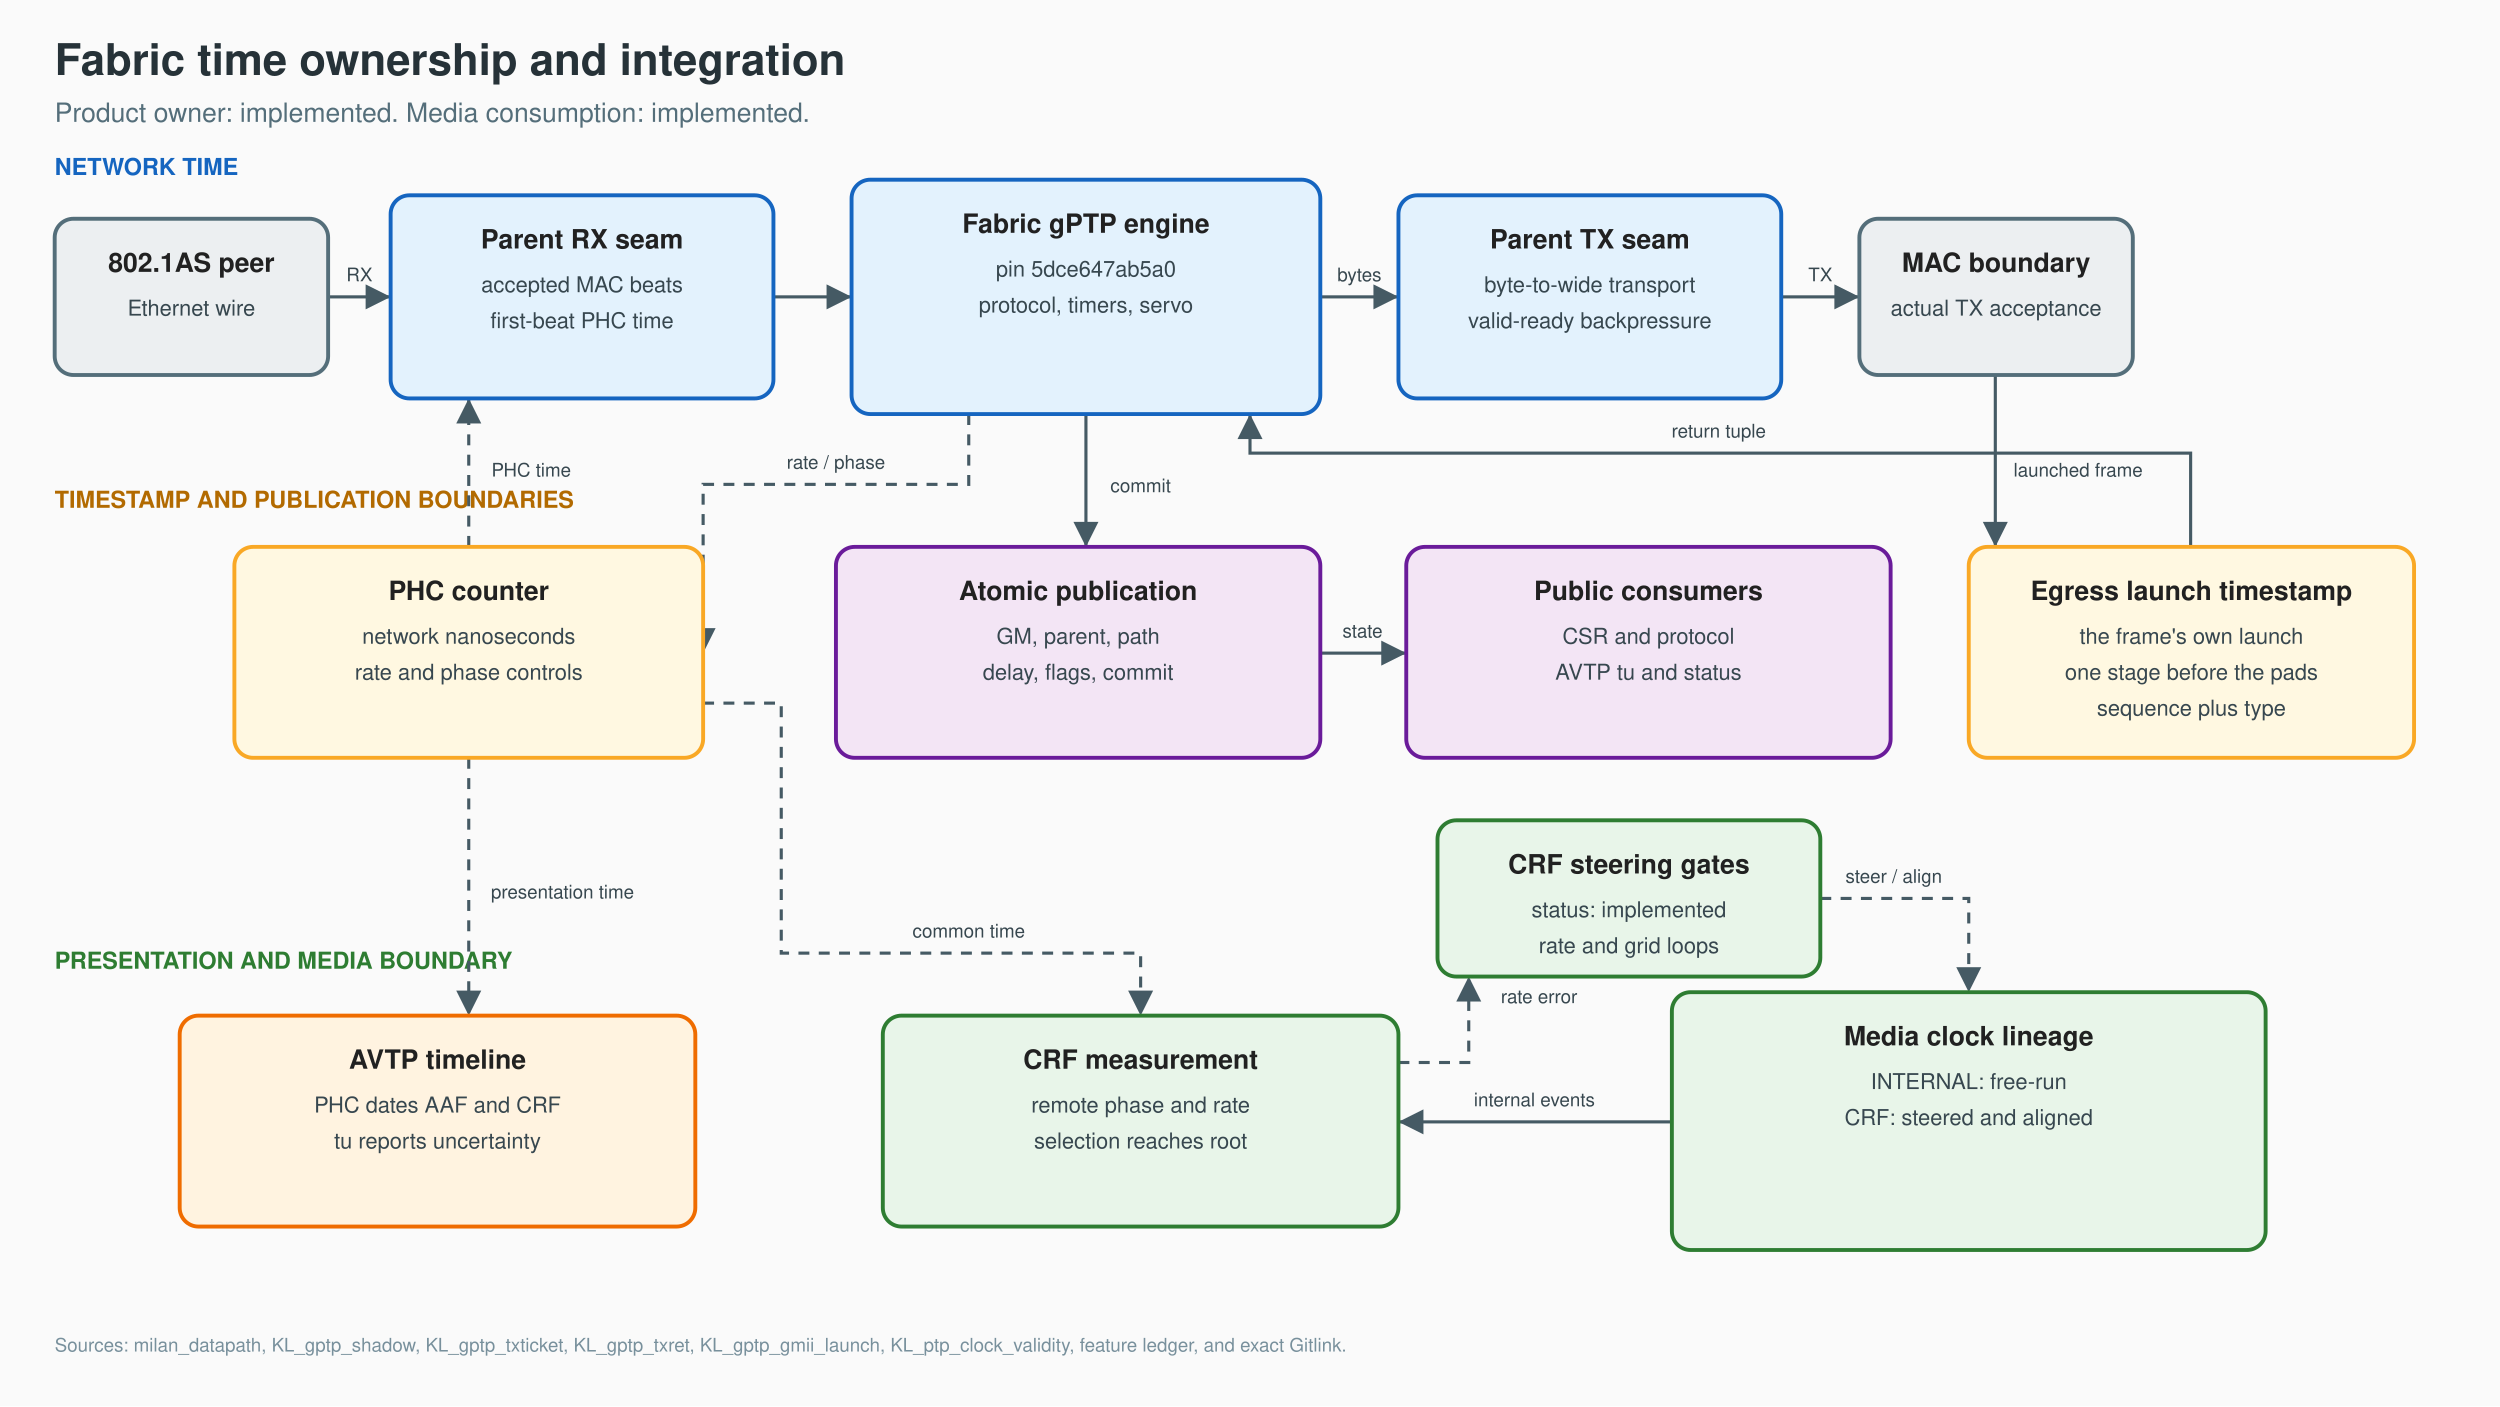
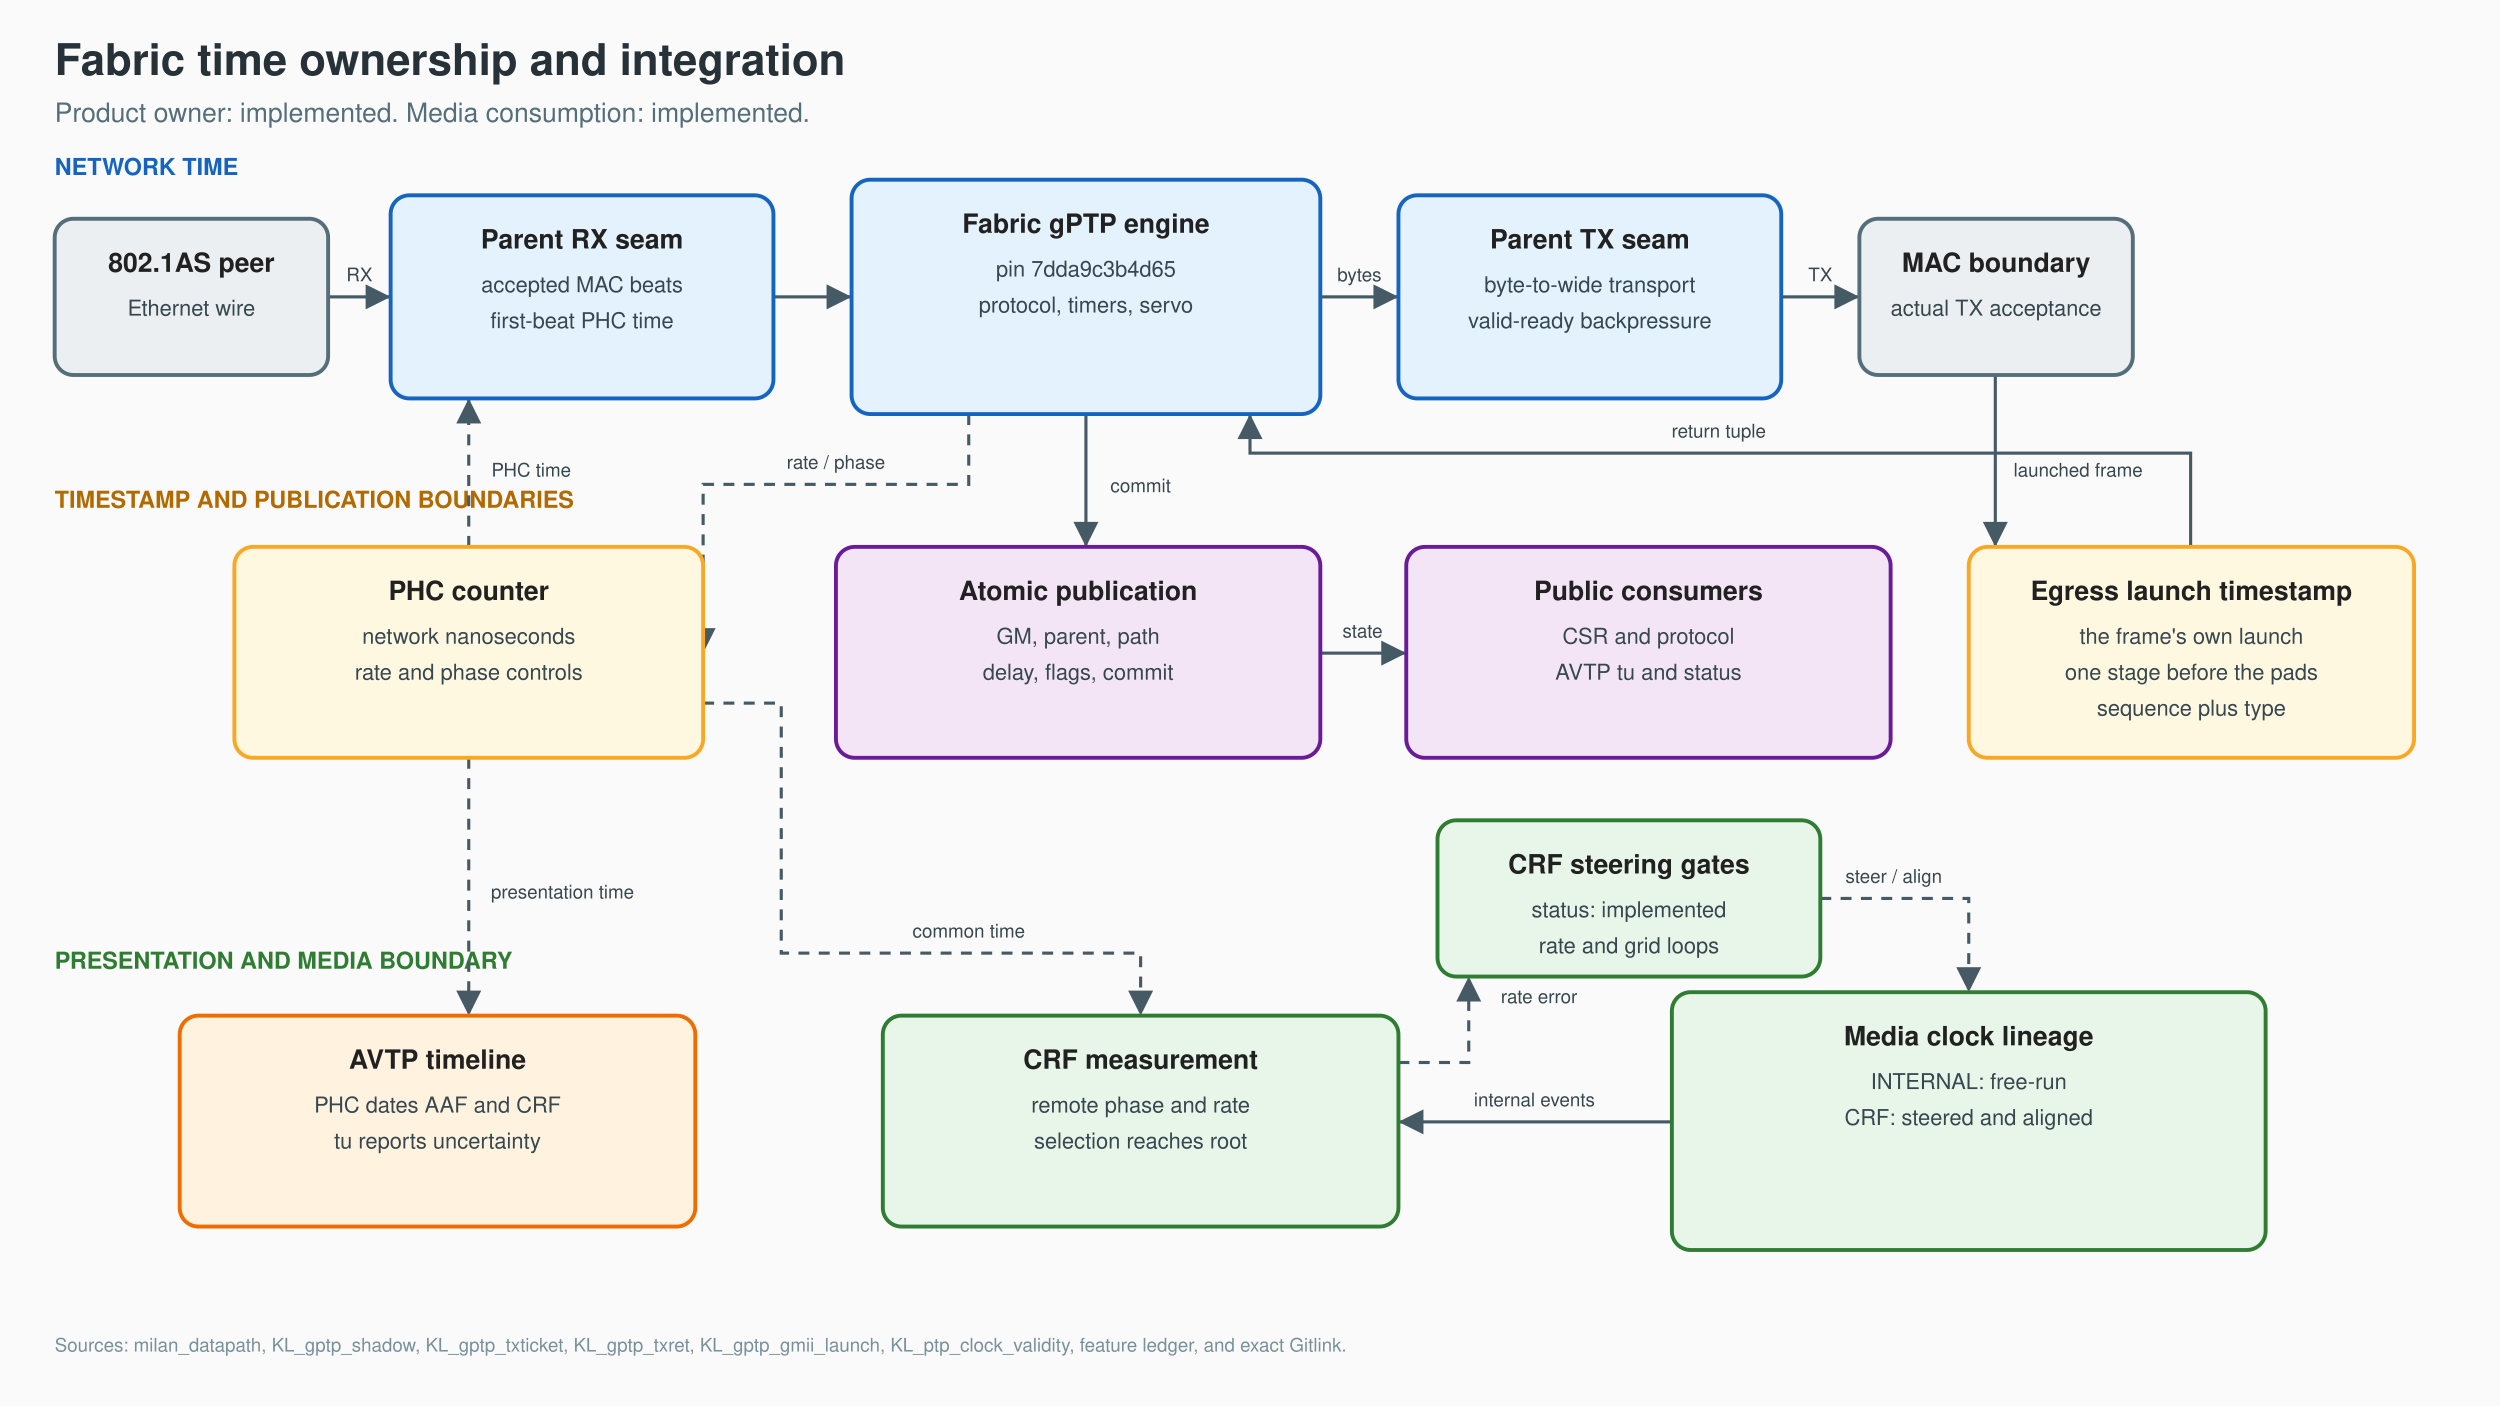
<svg xmlns="http://www.w3.org/2000/svg" width="1600" height="900" viewBox="0 0 1600 900" font-family="Helvetica,Arial,sans-serif">
  <rect width="1600" height="900" fill="#FAFAFA" />
  <defs>
    <marker id="arrow" markerWidth="12" markerHeight="12" refX="8" refY="4" orient="auto">
      <path d="M0,0 L8,4 L0,8 Z" fill="#455A64" />
    </marker>
  </defs>
  <text x="35" y="48" font-size="28" font-weight="bold" fill="#263238">Fabric time ownership and integration</text>
  <text x="35" y="78" font-size="17" fill="#546E7A">Product owner: implemented. Media consumption: implemented.</text>
  <text x="35" y="112" font-size="15" font-weight="bold" fill="#1565C0">NETWORK TIME</text>
  <text x="35" y="325" font-size="15" font-weight="bold" fill="#B26A00">TIMESTAMP AND PUBLICATION BOUNDARIES</text>
  <text x="35" y="620" font-size="15" font-weight="bold" fill="#2E7D32">PRESENTATION AND MEDIA BOUNDARY</text>
  <path d="M210,190 L250,190" fill="none" stroke="#455A64" stroke-width="2" marker-end="url(#arrow)" />
  <text x="230" y="180" text-anchor="middle" font-size="12" fill="#37474F">RX</text>
  <path d="M495,190 L545,190" fill="none" stroke="#455A64" stroke-width="2" marker-end="url(#arrow)" />
  <path d="M845,190 L895,190" fill="none" stroke="#455A64" stroke-width="2" marker-end="url(#arrow)" />
  <text x="870" y="180" text-anchor="middle" font-size="12" fill="#37474F">bytes</text>
  <path d="M1140,190 L1190,190" fill="none" stroke="#455A64" stroke-width="2" marker-end="url(#arrow)" />
  <text x="1165" y="180" text-anchor="middle" font-size="12" fill="#37474F">TX</text>
  <path d="M300,350 L300,255" fill="none" stroke="#455A64" stroke-width="2" marker-end="url(#arrow)" stroke-dasharray="7,6" />
  <text x="340" y="305" text-anchor="middle" font-size="12" fill="#37474F">PHC time</text>
  <path d="M620,265 L620,310 L450,310 L450,418" fill="none" stroke="#455A64" stroke-width="2" marker-end="url(#arrow)" stroke-dasharray="7,6" />
  <text x="535" y="300" text-anchor="middle" font-size="12" fill="#37474F">rate / phase</text>
  <path d="M695,265 L695,350" fill="none" stroke="#455A64" stroke-width="2" marker-end="url(#arrow)" />
  <text x="730" y="315" text-anchor="middle" font-size="12" fill="#37474F">commit</text>
  <path d="M845,418 L900,418" fill="none" stroke="#455A64" stroke-width="2" marker-end="url(#arrow)" />
  <text x="872" y="408" text-anchor="middle" font-size="12" fill="#37474F">state</text>
  <path d="M1277,240 L1277,350" fill="none" stroke="#455A64" stroke-width="2" marker-end="url(#arrow)" />
  <text x="1330" y="305" text-anchor="middle" font-size="12" fill="#37474F">launched frame</text>
  <path d="M1402,350 L1402,290 L800,290 L800,265" fill="none" stroke="#455A64" stroke-width="2" marker-end="url(#arrow)" />
  <text x="1100" y="280" text-anchor="middle" font-size="12" fill="#37474F">return tuple</text>
  <path d="M300,485 L300,650" fill="none" stroke="#455A64" stroke-width="2" marker-end="url(#arrow)" stroke-dasharray="7,6" />
  <text x="360" y="575" text-anchor="middle" font-size="12" fill="#37474F">presentation time</text>
  <path d="M450,450 L500,450 L500,610 L730,610 L730,650" fill="none" stroke="#455A64" stroke-width="2" marker-end="url(#arrow)" stroke-dasharray="7,6" />
  <text x="620" y="600" text-anchor="middle" font-size="12" fill="#37474F">common time</text>
  <path d="M1070,718 L895,718" fill="none" stroke="#455A64" stroke-width="2" marker-end="url(#arrow)" />
  <text x="982" y="708" text-anchor="middle" font-size="12" fill="#37474F">internal events</text>
  <path d="M895,680 L940,680 L940,625" fill="none" stroke="#455A64" stroke-width="2" marker-end="url(#arrow)" stroke-dasharray="7,6" />
  <text x="985" y="642" text-anchor="middle" font-size="12" fill="#37474F">rate error</text>
  <path d="M1165,575 L1260,575 L1260,635" fill="none" stroke="#455A64" stroke-width="2" marker-end="url(#arrow)" stroke-dasharray="7,6" />
  <text x="1212" y="565" text-anchor="middle" font-size="12" fill="#37474F">steer / align</text>
  <rect id="peer" x="35" y="140" width="175" height="100" rx="12" fill="#ECEFF1" stroke="#546E7A" stroke-width="2.5" />
  <text x="122.5" y="174" text-anchor="middle" font-size="17" font-weight="bold" fill="#212121">802.1AS peer</text>
  <text x="122.5" y="202" text-anchor="middle" font-size="14" fill="#37474F">Ethernet wire</text>
  <rect id="rx" x="250" y="125" width="245" height="130" rx="12" fill="#E3F2FD" stroke="#1565C0" stroke-width="2.5" />
  <text x="372.5" y="159" text-anchor="middle" font-size="17" font-weight="bold" fill="#212121">Parent RX seam</text>
  <text x="372.5" y="187" text-anchor="middle" font-size="14" fill="#37474F">accepted MAC beats</text>
  <text x="372.5" y="210" text-anchor="middle" font-size="14" fill="#37474F">first-beat PHC time</text>
  <rect id="engine" x="545" y="115" width="300" height="150" rx="12" fill="#E3F2FD" stroke="#1565C0" stroke-width="2.5" />
  <text x="695.0" y="149" text-anchor="middle" font-size="17" font-weight="bold" fill="#212121">Fabric gPTP engine</text>
-   <text x="695.0" y="177" text-anchor="middle" font-size="14" fill="#37474F">pin 5dce647ab5a0</text>
+   <text x="695.0" y="177" text-anchor="middle" font-size="14" fill="#37474F">pin 7dda9c3b4d65</text>
  <text x="695.0" y="200" text-anchor="middle" font-size="14" fill="#37474F">protocol, timers, servo</text>
  <rect id="tx" x="895" y="125" width="245" height="130" rx="12" fill="#E3F2FD" stroke="#1565C0" stroke-width="2.5" />
  <text x="1017.5" y="159" text-anchor="middle" font-size="17" font-weight="bold" fill="#212121">Parent TX seam</text>
  <text x="1017.5" y="187" text-anchor="middle" font-size="14" fill="#37474F">byte-to-wide transport</text>
  <text x="1017.5" y="210" text-anchor="middle" font-size="14" fill="#37474F">valid-ready backpressure</text>
  <rect id="mac" x="1190" y="140" width="175" height="100" rx="12" fill="#ECEFF1" stroke="#546E7A" stroke-width="2.5" />
  <text x="1277.5" y="174" text-anchor="middle" font-size="17" font-weight="bold" fill="#212121">MAC boundary</text>
  <text x="1277.5" y="202" text-anchor="middle" font-size="14" fill="#37474F">actual TX acceptance</text>
  <rect id="phc" x="150" y="350" width="300" height="135" rx="12" fill="#FFF8E1" stroke="#F9A825" stroke-width="2.5" />
  <text x="300.0" y="384" text-anchor="middle" font-size="17" font-weight="bold" fill="#212121">PHC counter</text>
  <text x="300.0" y="412" text-anchor="middle" font-size="14" fill="#37474F">network nanoseconds</text>
  <text x="300.0" y="435" text-anchor="middle" font-size="14" fill="#37474F">rate and phase controls</text>
  <rect id="publish" x="535" y="350" width="310" height="135" rx="12" fill="#F3E5F5" stroke="#6A1B9A" stroke-width="2.5" />
  <text x="690.0" y="384" text-anchor="middle" font-size="17" font-weight="bold" fill="#212121">Atomic publication</text>
  <text x="690.0" y="412" text-anchor="middle" font-size="14" fill="#37474F">GM, parent, path</text>
  <text x="690.0" y="435" text-anchor="middle" font-size="14" fill="#37474F">delay, flags, commit</text>
  <rect id="consumers" x="900" y="350" width="310" height="135" rx="12" fill="#F3E5F5" stroke="#6A1B9A" stroke-width="2.5" />
  <text x="1055.0" y="384" text-anchor="middle" font-size="17" font-weight="bold" fill="#212121">Public consumers</text>
  <text x="1055.0" y="412" text-anchor="middle" font-size="14" fill="#37474F">CSR and protocol</text>
  <text x="1055.0" y="435" text-anchor="middle" font-size="14" fill="#37474F">AVTP tu and status</text>
  <rect id="stamp" x="1260" y="350" width="285" height="135" rx="12" fill="#FFF8E1" stroke="#F9A825" stroke-width="2.5" />
  <text x="1402.5" y="384" text-anchor="middle" font-size="17" font-weight="bold" fill="#212121">Egress launch timestamp</text>
  <text x="1402.5" y="412" text-anchor="middle" font-size="14" fill="#37474F">the frame's own launch</text>
  <text x="1402.5" y="435" text-anchor="middle" font-size="14" fill="#37474F">one stage before the pads</text>
  <text x="1402.5" y="458" text-anchor="middle" font-size="14" fill="#37474F">sequence plus type</text>
  <rect id="avtp" x="115" y="650" width="330" height="135" rx="12" fill="#FFF3E0" stroke="#EF6C00" stroke-width="2.5" />
  <text x="280.0" y="684" text-anchor="middle" font-size="17" font-weight="bold" fill="#212121">AVTP timeline</text>
  <text x="280.0" y="712" text-anchor="middle" font-size="14" fill="#37474F">PHC dates AAF and CRF</text>
  <text x="280.0" y="735" text-anchor="middle" font-size="14" fill="#37474F">tu reports uncertainty</text>
  <rect id="crf" x="565" y="650" width="330" height="135" rx="12" fill="#E8F5E9" stroke="#2E7D32" stroke-width="2.5" />
  <text x="730.0" y="684" text-anchor="middle" font-size="17" font-weight="bold" fill="#212121">CRF measurement</text>
  <text x="730.0" y="712" text-anchor="middle" font-size="14" fill="#37474F">remote phase and rate</text>
  <text x="730.0" y="735" text-anchor="middle" font-size="14" fill="#37474F">selection reaches root</text>
  <rect id="media" x="1070" y="635" width="380" height="165" rx="12" fill="#E8F5E9" stroke="#2E7D32" stroke-width="2.5" />
  <text x="1260.0" y="669" text-anchor="middle" font-size="17" font-weight="bold" fill="#212121">Media clock lineage</text>
  <text x="1260.0" y="697" text-anchor="middle" font-size="14" fill="#37474F">INTERNAL: free-run</text>
  <text x="1260.0" y="720" text-anchor="middle" font-size="14" fill="#37474F">CRF: steered and aligned</text>
  <rect id="select" x="920" y="525" width="245" height="100" rx="12" fill="#E8F5E9" stroke="#2E7D32" stroke-width="2.5" />
  <text x="1042.5" y="559" text-anchor="middle" font-size="17" font-weight="bold" fill="#212121">CRF steering gates</text>
  <text x="1042.5" y="587" text-anchor="middle" font-size="14" fill="#37474F">status: implemented</text>
  <text x="1042.5" y="610" text-anchor="middle" font-size="14" fill="#37474F">rate and grid loops</text>
  <text x="35" y="865" font-size="12" fill="#78909C">Sources: milan_datapath, KL_gptp_shadow, KL_gptp_txticket, KL_gptp_txret, KL_gptp_gmii_launch, KL_ptp_clock_validity, feature ledger, and exact Gitlink.</text>
</svg>
